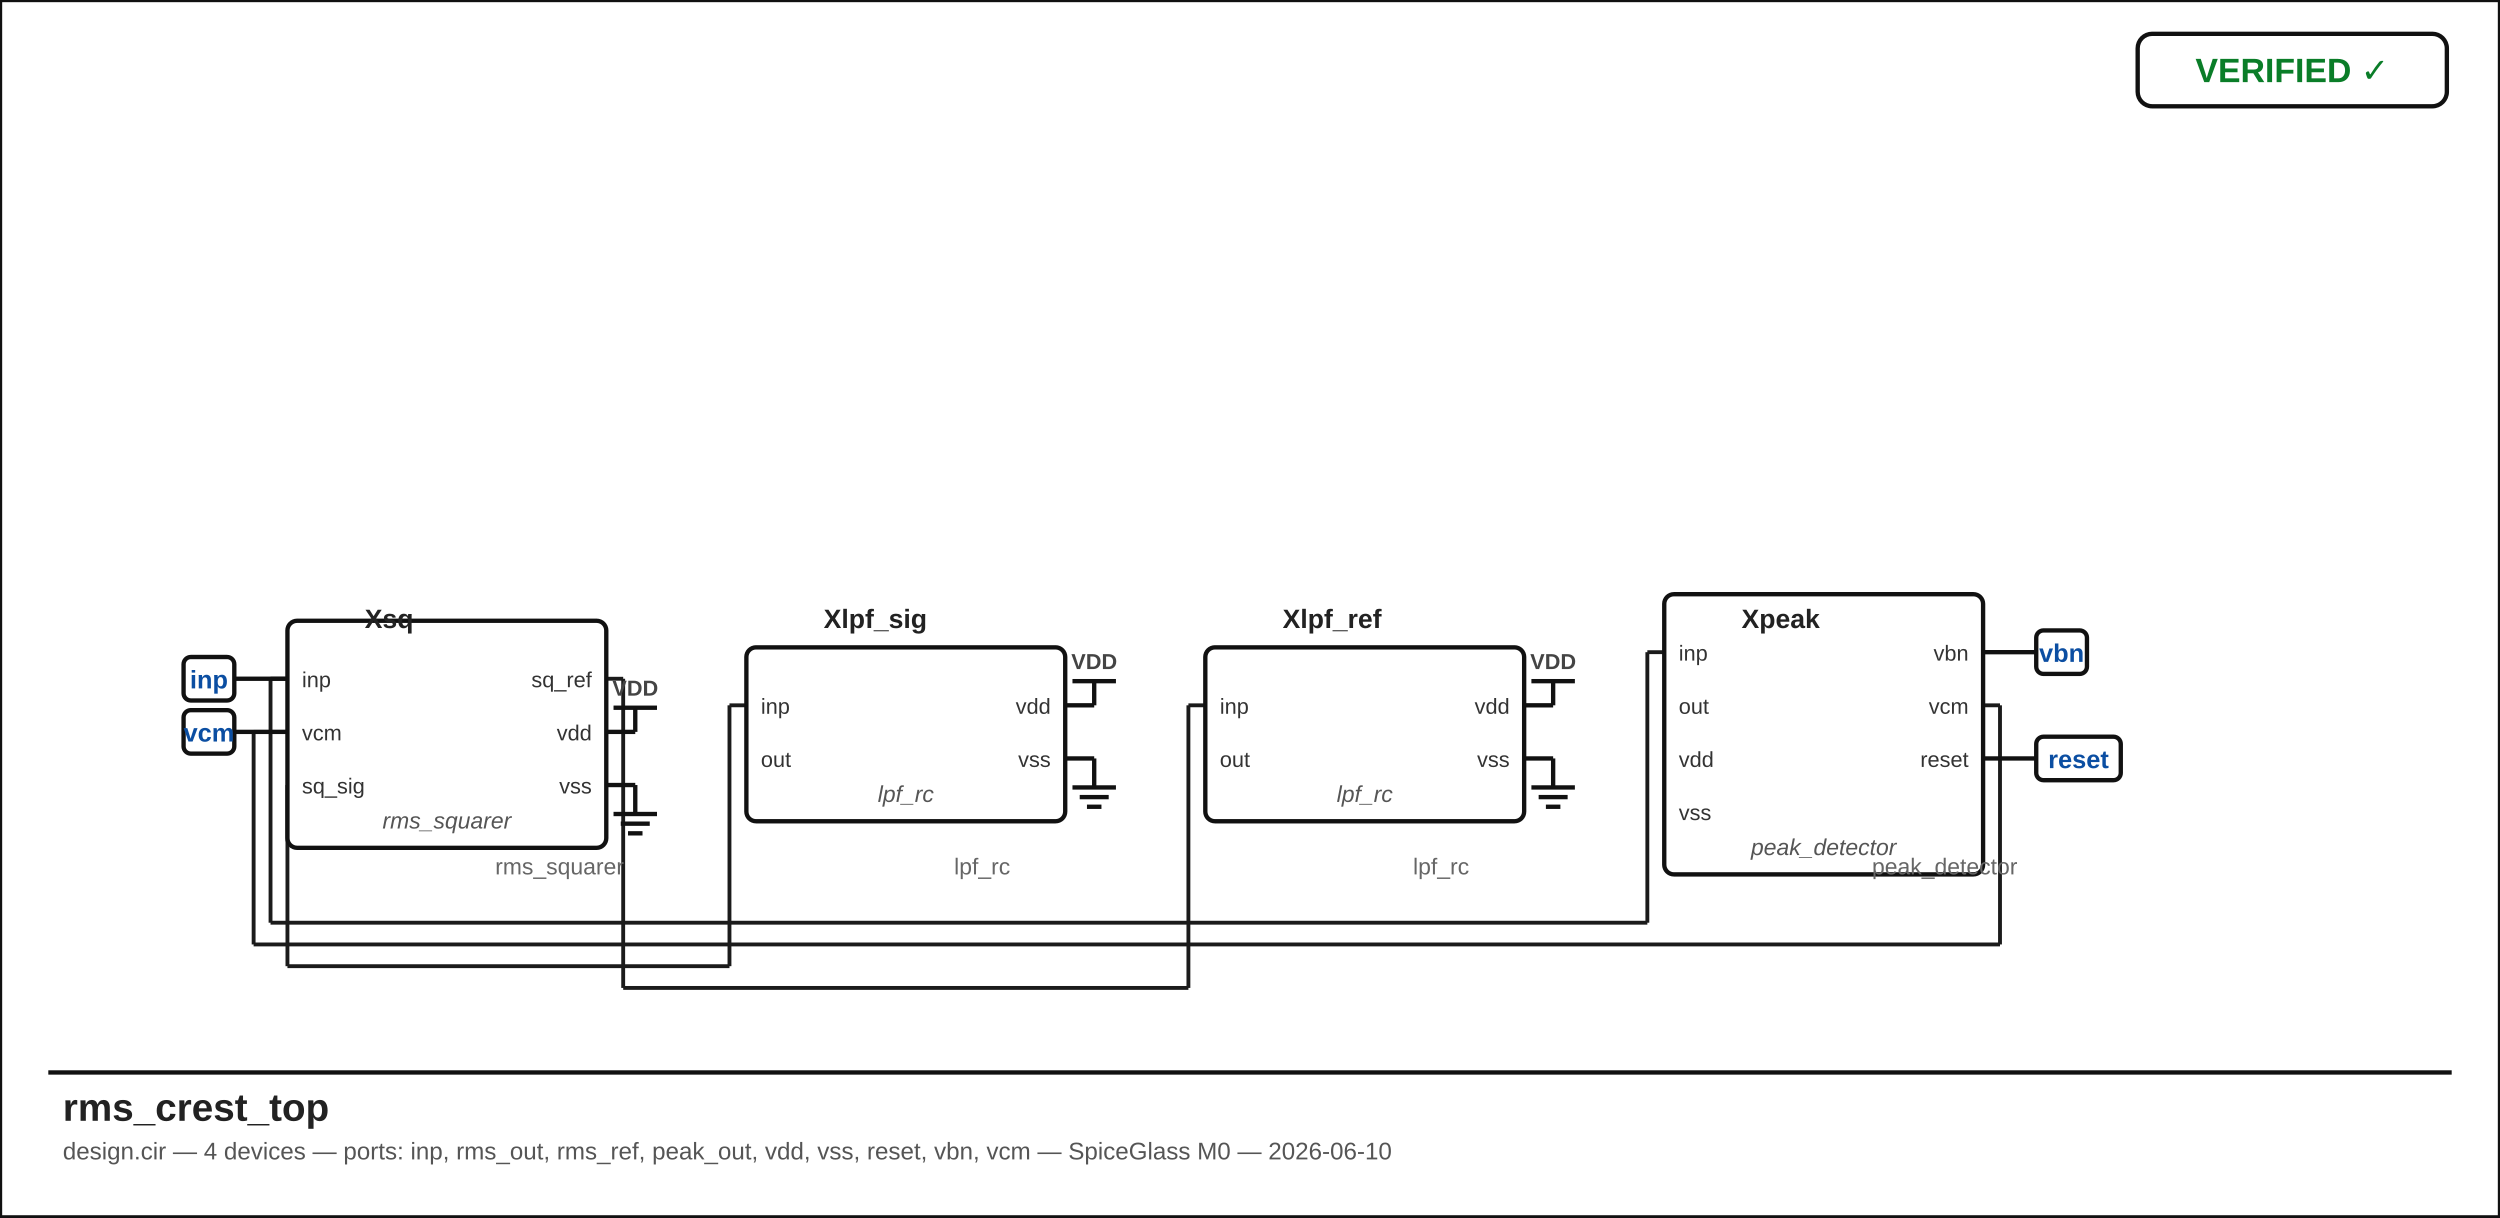
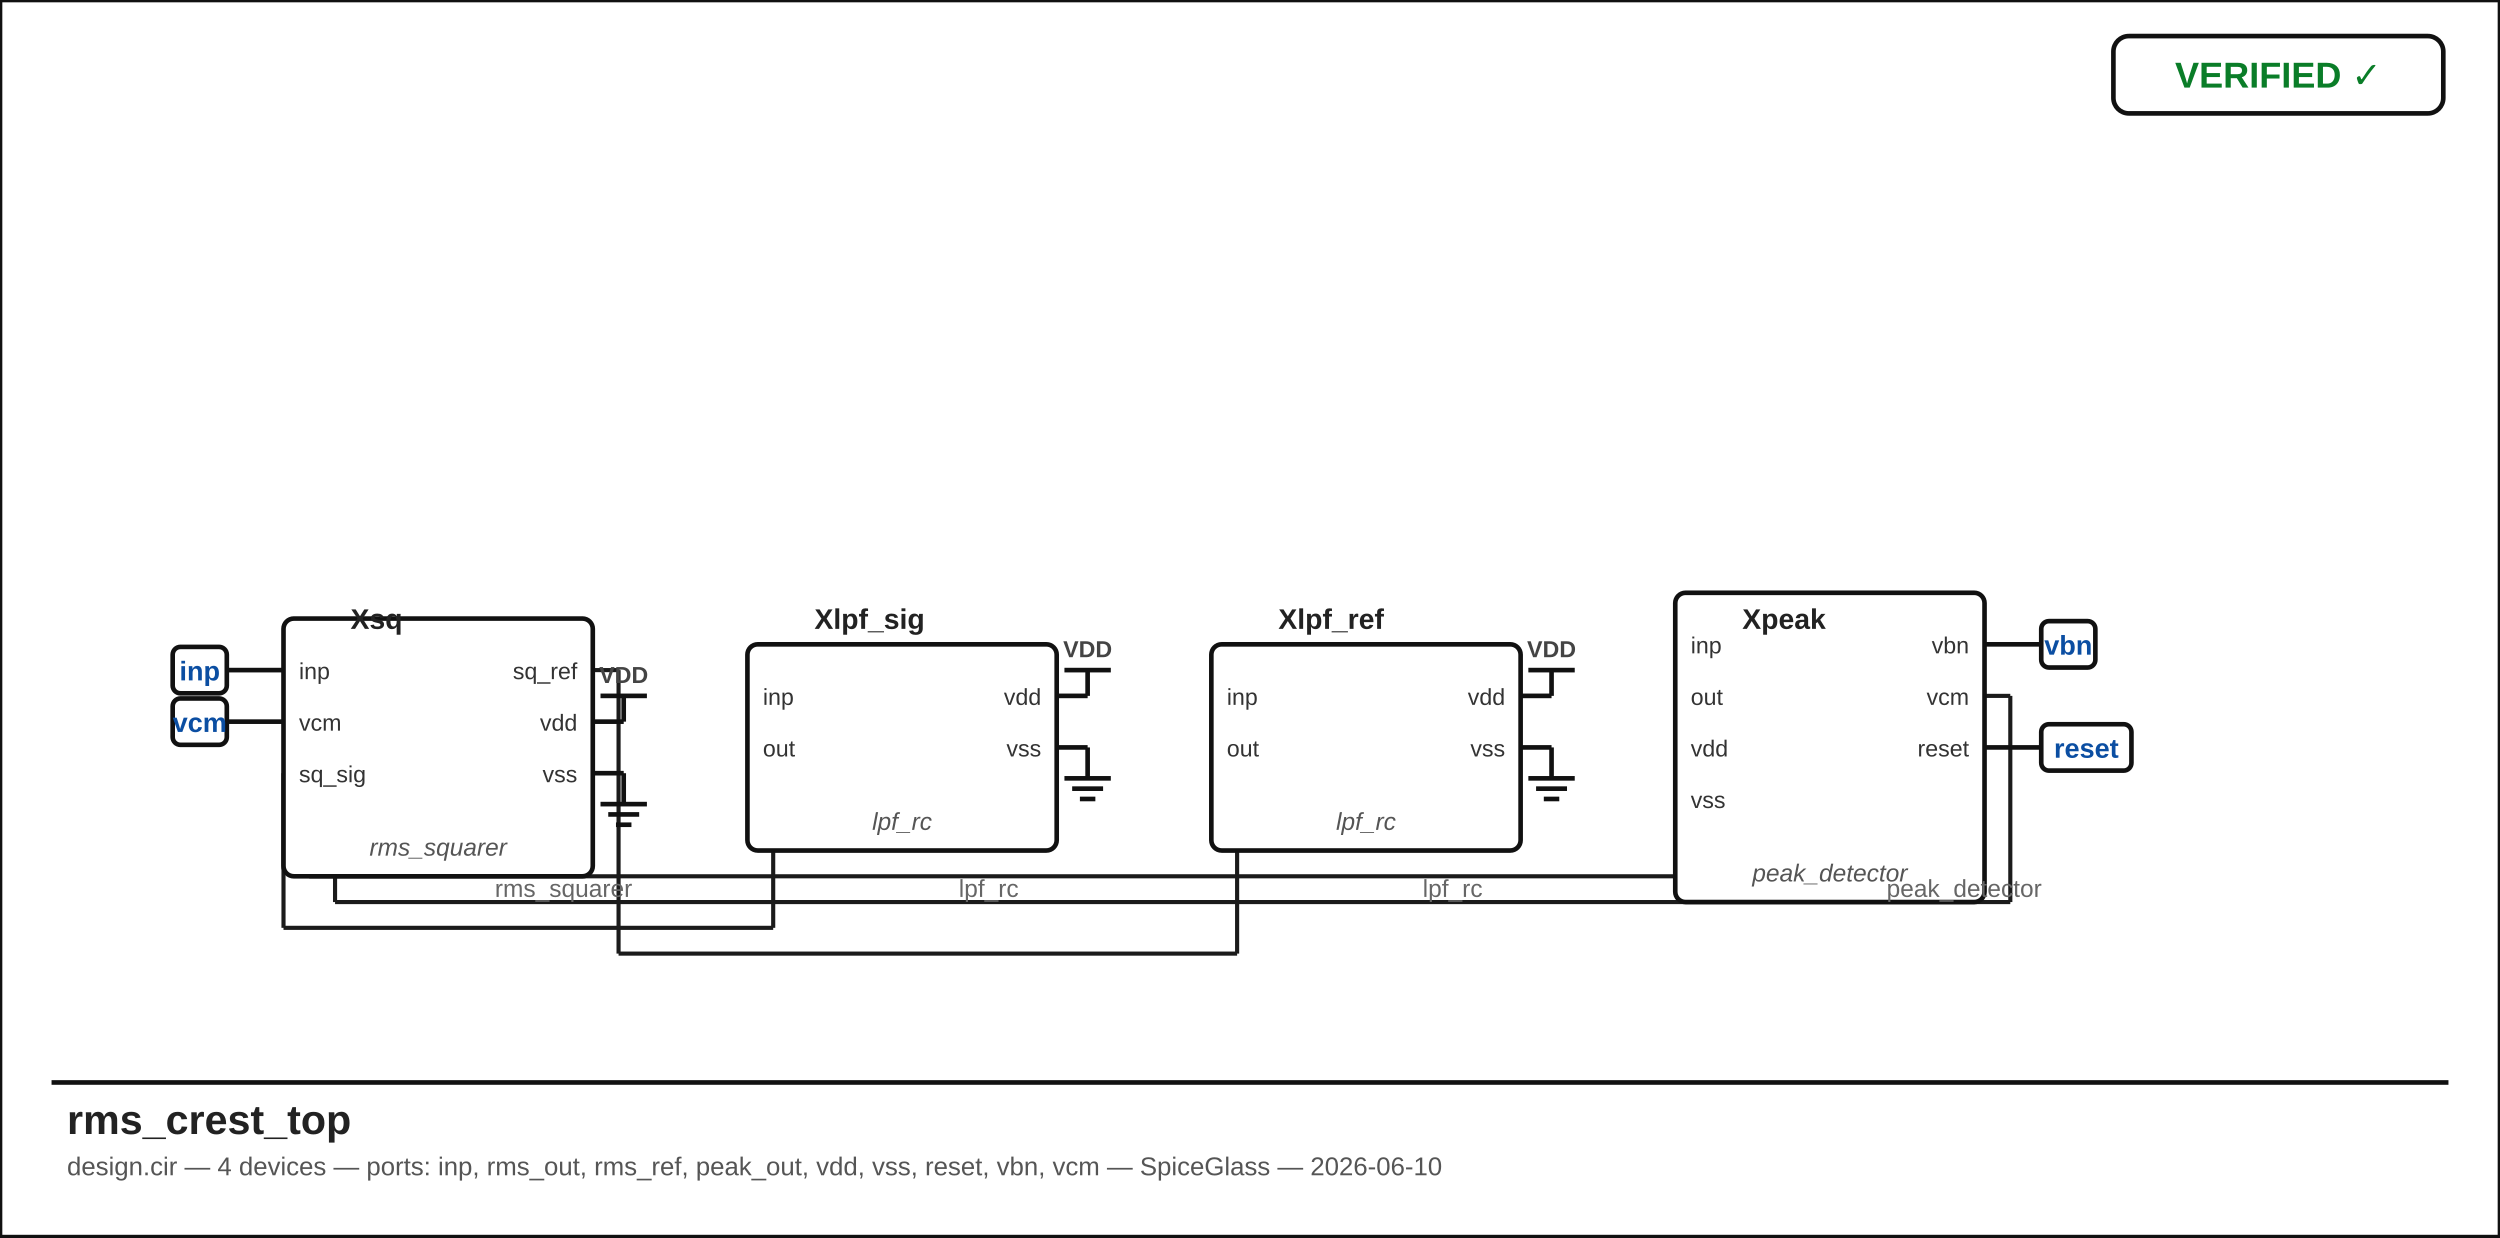
- <svg xmlns="http://www.w3.org/2000/svg" width="1035" height="504" viewBox="0 0 1035 504" font-family="Segoe UI, Arial, sans-serif">
+ <svg xmlns="http://www.w3.org/2000/svg" width="970" height="480" viewBox="0 0 970 480" font-family="Segoe UI, Arial, sans-serif">
  <style>
 line, polyline, path, rect, circle { stroke: #111111; stroke-width: 1.8; }
 .wire { stroke: #1b1b1b; stroke-width: 1.6; }
 text { stroke: none; fill: #222; font-size: 11px; }
 .name { font-weight: 600; font-size: 11px; }
 .param { fill: #666; font-size: 9.5px; }
 .pin { font-size: 9px; fill: #333; }
 .sym { font-size: 11px; font-weight: 700; }
 .boxmodel { font-size: 9.5px; fill: #555; font-style: italic; }
 .rail { font-size: 9px; fill: #444444; font-weight: 600; }
 .netlabel { font-size: 10.5px; fill: #a14d00; font-style: italic; }
 .port { font-size: 10.5px; fill: #0b4ea2; font-weight: 700; }
 .sectitle { font-size: 11px; fill: #8a7340; font-weight: 600; }
 .title { font-size: 16px; font-weight: 700; }
 .meta { font-size: 10px; fill: #555; }
</style>
-   <rect x="0" y="0" width="1035" height="504" fill="white" stroke="none" />
-   <line class="wire" x1="119.0" y1="281.0" x2="112.0" y2="281.0" />
-   <line class="wire" x1="112.0" y1="281.0" x2="112.0" y2="382.0" />
-   <line class="wire" x1="689.0" y1="270.0" x2="682.0" y2="270.0" />
-   <line class="wire" x1="682.0" y1="270.0" x2="682.0" y2="382.0" />
-   <line class="wire" x1="112.0" y1="382.0" x2="682.0" y2="382.0" />
-   <line class="wire" x1="119.0" y1="303.0" x2="105.0" y2="303.0" />
-   <line class="wire" x1="105.0" y1="303.0" x2="105.0" y2="391.0" />
-   <line class="wire" x1="821.0" y1="292.0" x2="828.0" y2="292.0" />
-   <line class="wire" x1="828.0" y1="292.0" x2="828.0" y2="391.0" />
-   <line class="wire" x1="105.0" y1="391.0" x2="828.0" y2="391.0" />
-   <line class="wire" x1="119.0" y1="325.0" x2="119.0" y2="400.0" />
-   <line class="wire" x1="309.0" y1="292.0" x2="302.0" y2="292.0" />
-   <line class="wire" x1="302.0" y1="292.0" x2="302.0" y2="400.0" />
-   <line class="wire" x1="119.0" y1="400.0" x2="302.0" y2="400.0" />
-   <line class="wire" x1="251.0" y1="281.0" x2="258.0" y2="281.0" />
-   <line class="wire" x1="258.0" y1="281.0" x2="258.0" y2="409.0" />
-   <line class="wire" x1="499.0" y1="292.0" x2="492.0" y2="292.0" />
-   <line class="wire" x1="492.0" y1="292.0" x2="492.0" y2="409.0" />
-   <line class="wire" x1="258.0" y1="409.0" x2="492.0" y2="409.0" />
-   <line x1="119.0" y1="281.0" x2="97.0" y2="281.0" />
-   <rect x="76.0" y="272.0" width="21" height="18" rx="3" fill="white" stroke="#0b4ea2" stroke-width="1.4" />
-   <text x="86.5" y="285.0" text-anchor="middle" class="port">inp</text>
-   <line x1="119.0" y1="303.0" x2="97.0" y2="303.0" />
-   <rect x="76.0" y="294.0" width="21" height="18" rx="3" fill="white" stroke="#0b4ea2" stroke-width="1.4" />
-   <text x="86.5" y="307.0" text-anchor="middle" class="port">vcm</text>
-   <line x1="251.0" y1="303.0" x2="263.0" y2="303.0" />
-   <line x1="263.0" y1="303.0" x2="263.0" y2="293.0" />
-   <line x1="254.0" y1="293.0" x2="272.0" y2="293.0" stroke-width="2.4" />
-   <text x="263.0" y="288.0" text-anchor="middle" class="rail">VDD</text>
-   <line x1="441.0" y1="292.0" x2="453.0" y2="292.0" />
-   <line x1="453.0" y1="292.0" x2="453.0" y2="282.0" />
-   <line x1="444.0" y1="282.0" x2="462.0" y2="282.0" stroke-width="2.4" />
-   <text x="453.0" y="277.0" text-anchor="middle" class="rail">VDD</text>
-   <line x1="631.0" y1="292.0" x2="643.0" y2="292.0" />
-   <line x1="643.0" y1="292.0" x2="643.0" y2="282.0" />
-   <line x1="634.0" y1="282.0" x2="652.0" y2="282.0" stroke-width="2.4" />
-   <text x="643.0" y="277.0" text-anchor="middle" class="rail">VDD</text>
-   <line x1="689.0" y1="314.0" x2="701.0" y2="314.0" />
-   <line x1="701.0" y1="314.0" x2="701.0" y2="304.0" />
-   <line x1="692.0" y1="304.0" x2="710.0" y2="304.0" stroke-width="2.4" />
-   <text x="701.0" y="299.0" text-anchor="middle" class="rail">VDD</text>
-   <line x1="251.0" y1="325.0" x2="263.0" y2="325.0" />
-   <line x1="263.0" y1="325.0" x2="263.0" y2="337.0" />
-   <line x1="254.0" y1="337.0" x2="272.0" y2="337.0" stroke-width="2" />
-   <line x1="257.0" y1="341.0" x2="269.0" y2="341.0" stroke-width="2" />
-   <line x1="260.0" y1="345.0" x2="266.0" y2="345.0" stroke-width="2" />
-   <line x1="441.0" y1="314.0" x2="453.0" y2="314.0" />
-   <line x1="453.0" y1="314.0" x2="453.0" y2="326.0" />
-   <line x1="444.0" y1="326.0" x2="462.0" y2="326.0" stroke-width="2" />
-   <line x1="447.0" y1="330.0" x2="459.0" y2="330.0" stroke-width="2" />
-   <line x1="450.0" y1="334.0" x2="456.0" y2="334.0" stroke-width="2" />
-   <line x1="631.0" y1="314.0" x2="643.0" y2="314.0" />
-   <line x1="643.0" y1="314.0" x2="643.0" y2="326.0" />
-   <line x1="634.0" y1="326.0" x2="652.0" y2="326.0" stroke-width="2" />
-   <line x1="637.0" y1="330.0" x2="649.0" y2="330.0" stroke-width="2" />
-   <line x1="640.0" y1="334.0" x2="646.0" y2="334.0" stroke-width="2" />
-   <line x1="689.0" y1="336.0" x2="701.0" y2="336.0" />
-   <line x1="701.0" y1="336.0" x2="701.0" y2="348.0" />
-   <line x1="692.0" y1="348.0" x2="710.0" y2="348.0" stroke-width="2" />
-   <line x1="695.0" y1="352.0" x2="707.0" y2="352.0" stroke-width="2" />
-   <line x1="698.0" y1="356.0" x2="704.0" y2="356.0" stroke-width="2" />
-   <line x1="309.0" y1="314.0" x2="331.0" y2="314.0" />
-   <rect x="331.0" y="305.0" width="49" height="18" rx="3" fill="white" stroke="#0b4ea2" stroke-width="1.4" />
-   <text x="355.5" y="318.0" text-anchor="middle" class="port">rms_out</text>
-   <line x1="499.0" y1="314.0" x2="521.0" y2="314.0" />
-   <rect x="521.0" y="305.0" width="49" height="18" rx="3" fill="white" stroke="#0b4ea2" stroke-width="1.4" />
-   <text x="545.5" y="318.0" text-anchor="middle" class="port">rms_ref</text>
-   <line x1="689.0" y1="292.0" x2="711.0" y2="292.0" />
-   <rect x="711.0" y="283.0" width="56" height="18" rx="3" fill="white" stroke="#0b4ea2" stroke-width="1.4" />
-   <text x="739.0" y="296.0" text-anchor="middle" class="port">peak_out</text>
-   <line x1="821.0" y1="270.0" x2="843.0" y2="270.0" />
-   <rect x="843.0" y="261.0" width="21" height="18" rx="3" fill="white" stroke="#0b4ea2" stroke-width="1.4" />
-   <text x="853.5" y="274.0" text-anchor="middle" class="port">vbn</text>
-   <line x1="821.0" y1="314.0" x2="843.0" y2="314.0" />
-   <rect x="843.0" y="305.0" width="35" height="18" rx="3" fill="white" stroke="#0b4ea2" stroke-width="1.4" />
-   <text x="860.5" y="318.0" text-anchor="middle" class="port">reset</text>
-   <g transform="translate(185.0 304.0) scale(1 1)" fill="none">
-     <rect x="-66.0" y="-47.0" width="132" height="94" rx="4" fill="white" />
-     <text x="-60.0" y="-19.5" text-anchor="start" class="pin">inp</text>
-     <text x="-60.0" y="2.5" text-anchor="start" class="pin">vcm</text>
-     <text x="-60.0" y="24.5" text-anchor="start" class="pin">sq_sig</text>
-     <text x="60.0" y="-19.5" text-anchor="end" class="pin">sq_ref</text>
-     <text x="60.0" y="2.5" text-anchor="end" class="pin">vdd</text>
-     <text x="60.0" y="24.5" text-anchor="end" class="pin">vss</text>
-     <text x="0" y="39.0" text-anchor="middle" class="boxmodel">rms_squarer</text>
+   <rect x="0" y="0" width="970" height="480" fill="white" stroke="none" />
+   <line class="wire" x1="110" y1="260" x2="120" y2="260" />
+   <line class="wire" x1="120" y1="260" x2="120" y2="340" />
+   <line class="wire" x1="650" y1="250" x2="660" y2="250" />
+   <line class="wire" x1="660" y1="250" x2="660" y2="340" />
+   <line class="wire" x1="120" y1="340" x2="660" y2="340" />
+   <line class="wire" x1="110" y1="280" x2="130" y2="280" />
+   <line class="wire" x1="130" y1="280" x2="130" y2="350" />
+   <line class="wire" x1="770" y1="270" x2="780" y2="270" />
+   <line class="wire" x1="780" y1="270" x2="780" y2="350" />
+   <line class="wire" x1="130" y1="350" x2="780" y2="350" />
+   <line class="wire" x1="110" y1="300" x2="110" y2="360" />
+   <line class="wire" x1="290" y1="270" x2="300" y2="270" />
+   <line class="wire" x1="300" y1="270" x2="300" y2="360" />
+   <line class="wire" x1="110" y1="360" x2="300" y2="360" />
+   <line class="wire" x1="230" y1="260" x2="240" y2="260" />
+   <line class="wire" x1="240" y1="260" x2="240" y2="370" />
+   <line class="wire" x1="470" y1="270" x2="480" y2="270" />
+   <line class="wire" x1="480" y1="270" x2="480" y2="370" />
+   <line class="wire" x1="240" y1="370" x2="480" y2="370" />
+   <line x1="110" y1="260" x2="88" y2="260" />
+   <rect x="67" y="251" width="21" height="18" rx="3" fill="white" stroke="#0b4ea2" stroke-width="1.4" />
+   <text x="77.5" y="264" text-anchor="middle" class="port">inp</text>
+   <line x1="110" y1="280" x2="88" y2="280" />
+   <rect x="67" y="271" width="21" height="18" rx="3" fill="white" stroke="#0b4ea2" stroke-width="1.4" />
+   <text x="77.5" y="284" text-anchor="middle" class="port">vcm</text>
+   <line x1="230" y1="280" x2="242" y2="280" />
+   <line x1="242" y1="280" x2="242" y2="270" />
+   <line x1="233" y1="270" x2="251" y2="270" stroke-width="2.4" />
+   <text x="242" y="265" text-anchor="middle" class="rail">VDD</text>
+   <line x1="410" y1="270" x2="422" y2="270" />
+   <line x1="422" y1="270" x2="422" y2="260" />
+   <line x1="413" y1="260" x2="431" y2="260" stroke-width="2.4" />
+   <text x="422" y="255" text-anchor="middle" class="rail">VDD</text>
+   <line x1="590" y1="270" x2="602" y2="270" />
+   <line x1="602" y1="270" x2="602" y2="260" />
+   <line x1="593" y1="260" x2="611" y2="260" stroke-width="2.4" />
+   <text x="602" y="255" text-anchor="middle" class="rail">VDD</text>
+   <line x1="650" y1="290" x2="662" y2="290" />
+   <line x1="662" y1="290" x2="662" y2="280" />
+   <line x1="653" y1="280" x2="671" y2="280" stroke-width="2.4" />
+   <text x="662" y="275" text-anchor="middle" class="rail">VDD</text>
+   <line x1="230" y1="300" x2="242" y2="300" />
+   <line x1="242" y1="300" x2="242" y2="312" />
+   <line x1="233" y1="312" x2="251" y2="312" stroke-width="2" />
+   <line x1="236" y1="316" x2="248" y2="316" stroke-width="2" />
+   <line x1="239" y1="320" x2="245" y2="320" stroke-width="2" />
+   <line x1="410" y1="290" x2="422" y2="290" />
+   <line x1="422" y1="290" x2="422" y2="302" />
+   <line x1="413" y1="302" x2="431" y2="302" stroke-width="2" />
+   <line x1="416" y1="306" x2="428" y2="306" stroke-width="2" />
+   <line x1="419" y1="310" x2="425" y2="310" stroke-width="2" />
+   <line x1="590" y1="290" x2="602" y2="290" />
+   <line x1="602" y1="290" x2="602" y2="302" />
+   <line x1="593" y1="302" x2="611" y2="302" stroke-width="2" />
+   <line x1="596" y1="306" x2="608" y2="306" stroke-width="2" />
+   <line x1="599" y1="310" x2="605" y2="310" stroke-width="2" />
+   <line x1="650" y1="310" x2="662" y2="310" />
+   <line x1="662" y1="310" x2="662" y2="322" />
+   <line x1="653" y1="322" x2="671" y2="322" stroke-width="2" />
+   <line x1="656" y1="326" x2="668" y2="326" stroke-width="2" />
+   <line x1="659" y1="330" x2="665" y2="330" stroke-width="2" />
+   <line x1="290" y1="290" x2="312" y2="290" />
+   <rect x="312" y="281" width="49" height="18" rx="3" fill="white" stroke="#0b4ea2" stroke-width="1.4" />
+   <text x="336.5" y="294" text-anchor="middle" class="port">rms_out</text>
+   <line x1="470" y1="290" x2="492" y2="290" />
+   <rect x="492" y="281" width="49" height="18" rx="3" fill="white" stroke="#0b4ea2" stroke-width="1.4" />
+   <text x="516.5" y="294" text-anchor="middle" class="port">rms_ref</text>
+   <line x1="650" y1="270" x2="672" y2="270" />
+   <rect x="672" y="261" width="56" height="18" rx="3" fill="white" stroke="#0b4ea2" stroke-width="1.4" />
+   <text x="700.0" y="274" text-anchor="middle" class="port">peak_out</text>
+   <line x1="770" y1="250" x2="792" y2="250" />
+   <rect x="792" y="241" width="21" height="18" rx="3" fill="white" stroke="#0b4ea2" stroke-width="1.4" />
+   <text x="802.5" y="254" text-anchor="middle" class="port">vbn</text>
+   <line x1="770" y1="290" x2="792" y2="290" />
+   <rect x="792" y="281" width="35" height="18" rx="3" fill="white" stroke="#0b4ea2" stroke-width="1.4" />
+   <text x="809.5" y="294" text-anchor="middle" class="port">reset</text>
+   <g transform="translate(170 290) scale(1 1)" fill="none">
+     <rect x="-60.0" y="-50.0" width="120" height="100" rx="4" fill="white" />
+     <text x="-54" y="-26.5" text-anchor="start" class="pin">inp</text>
+     <text x="-54" y="-6.5" text-anchor="start" class="pin">vcm</text>
+     <text x="-54" y="13.5" text-anchor="start" class="pin">sq_sig</text>
+     <text x="54" y="-26.5" text-anchor="end" class="pin">sq_ref</text>
+     <text x="54" y="-6.5" text-anchor="end" class="pin">vdd</text>
+     <text x="54" y="13.5" text-anchor="end" class="pin">vss</text>
+     <text x="0" y="42.0" text-anchor="middle" class="boxmodel">rms_squarer</text>
  </g>
-   <text x="151.0" y="260.0" class="name">Xsq</text>
-   <text x="205.0" y="362.0" class="param" text-anchor="start">rms_squarer</text>
-   <g transform="translate(375.0 304.0) scale(1 1)" fill="none">
-     <rect x="-66.0" y="-36.0" width="132" height="72" rx="4" fill="white" />
-     <text x="-60.0" y="-8.5" text-anchor="start" class="pin">inp</text>
-     <text x="-60.0" y="13.5" text-anchor="start" class="pin">out</text>
-     <text x="60.0" y="-8.5" text-anchor="end" class="pin">vdd</text>
-     <text x="60.0" y="13.5" text-anchor="end" class="pin">vss</text>
-     <text x="0" y="28.0" text-anchor="middle" class="boxmodel">lpf_rc</text>
+   <text x="136" y="244" class="name">Xsq</text>
+   <text x="192" y="348" class="param" text-anchor="start">rms_squarer</text>
+   <g transform="translate(350 290) scale(1 1)" fill="none">
+     <rect x="-60.0" y="-40.0" width="120" height="80" rx="4" fill="white" />
+     <text x="-54" y="-16.5" text-anchor="start" class="pin">inp</text>
+     <text x="-54" y="3.5" text-anchor="start" class="pin">out</text>
+     <text x="54" y="-16.5" text-anchor="end" class="pin">vdd</text>
+     <text x="54" y="3.5" text-anchor="end" class="pin">vss</text>
+     <text x="0" y="32.0" text-anchor="middle" class="boxmodel">lpf_rc</text>
  </g>
-   <text x="341.0" y="260.0" class="name">Xlpf_sig</text>
-   <text x="395.0" y="362.0" class="param" text-anchor="start">lpf_rc</text>
-   <g transform="translate(565.0 304.0) scale(1 1)" fill="none">
-     <rect x="-66.0" y="-36.0" width="132" height="72" rx="4" fill="white" />
-     <text x="-60.0" y="-8.5" text-anchor="start" class="pin">inp</text>
-     <text x="-60.0" y="13.5" text-anchor="start" class="pin">out</text>
-     <text x="60.0" y="-8.5" text-anchor="end" class="pin">vdd</text>
-     <text x="60.0" y="13.5" text-anchor="end" class="pin">vss</text>
-     <text x="0" y="28.0" text-anchor="middle" class="boxmodel">lpf_rc</text>
+   <text x="316" y="244" class="name">Xlpf_sig</text>
+   <text x="372" y="348" class="param" text-anchor="start">lpf_rc</text>
+   <g transform="translate(530 290) scale(1 1)" fill="none">
+     <rect x="-60.0" y="-40.0" width="120" height="80" rx="4" fill="white" />
+     <text x="-54" y="-16.5" text-anchor="start" class="pin">inp</text>
+     <text x="-54" y="3.5" text-anchor="start" class="pin">out</text>
+     <text x="54" y="-16.5" text-anchor="end" class="pin">vdd</text>
+     <text x="54" y="3.5" text-anchor="end" class="pin">vss</text>
+     <text x="0" y="32.0" text-anchor="middle" class="boxmodel">lpf_rc</text>
  </g>
-   <text x="531.0" y="260.0" class="name">Xlpf_ref</text>
-   <text x="585.0" y="362.0" class="param" text-anchor="start">lpf_rc</text>
-   <g transform="translate(755.0 304.0) scale(1 1)" fill="none">
-     <rect x="-66.0" y="-58.0" width="132" height="116" rx="4" fill="white" />
-     <text x="-60.0" y="-30.5" text-anchor="start" class="pin">inp</text>
-     <text x="-60.0" y="-8.5" text-anchor="start" class="pin">out</text>
-     <text x="-60.0" y="13.5" text-anchor="start" class="pin">vdd</text>
-     <text x="-60.0" y="35.5" text-anchor="start" class="pin">vss</text>
-     <text x="60.0" y="-30.5" text-anchor="end" class="pin">vbn</text>
-     <text x="60.0" y="-8.5" text-anchor="end" class="pin">vcm</text>
-     <text x="60.0" y="13.5" text-anchor="end" class="pin">reset</text>
-     <text x="0" y="50.0" text-anchor="middle" class="boxmodel">peak_detector</text>
+   <text x="496" y="244" class="name">Xlpf_ref</text>
+   <text x="552" y="348" class="param" text-anchor="start">lpf_rc</text>
+   <g transform="translate(710 290) scale(1 1)" fill="none">
+     <rect x="-60.0" y="-60.0" width="120" height="120" rx="4" fill="white" />
+     <text x="-54" y="-36.5" text-anchor="start" class="pin">inp</text>
+     <text x="-54" y="-16.5" text-anchor="start" class="pin">out</text>
+     <text x="-54" y="3.5" text-anchor="start" class="pin">vdd</text>
+     <text x="-54" y="23.5" text-anchor="start" class="pin">vss</text>
+     <text x="54" y="-36.5" text-anchor="end" class="pin">vbn</text>
+     <text x="54" y="-16.5" text-anchor="end" class="pin">vcm</text>
+     <text x="54" y="3.5" text-anchor="end" class="pin">reset</text>
+     <text x="0" y="52.0" text-anchor="middle" class="boxmodel">peak_detector</text>
  </g>
-   <text x="721.0" y="260.0" class="name">Xpeak</text>
-   <text x="775.0" y="362.0" class="param" text-anchor="start">peak_detector</text>
-   <line x1="20" y1="444" x2="1015.0" y2="444" stroke="#999" stroke-width="1" />
-   <text x="26" y="464" class="title">rms_crest_top</text>
-   <text x="26" y="480" class="meta">design.cir — 4 devices — ports: inp, rms_out, rms_ref, peak_out, vdd, vss, reset, vbn, vcm — SpiceGlass M0 — 2026-06-10</text>
-   <rect x="885.0" y="14" width="128" height="30" rx="6" fill="none" stroke="#0a7d28" stroke-width="2.4" />
-   <text x="949.0" y="34" text-anchor="middle" style="fill:#0a7d28;font-weight:800;font-size:14px">VERIFIED ✓</text>
+   <text x="676" y="244" class="name">Xpeak</text>
+   <text x="732" y="348" class="param" text-anchor="start">peak_detector</text>
+   <line x1="20" y1="420" x2="950" y2="420" stroke="#999" stroke-width="1" />
+   <text x="26" y="440" class="title">rms_crest_top</text>
+   <text x="26" y="456" class="meta">design.cir — 4 devices — ports: inp, rms_out, rms_ref, peak_out, vdd, vss, reset, vbn, vcm — SpiceGlass — 2026-06-10</text>
+   <rect x="820" y="14" width="128" height="30" rx="6" fill="none" stroke="#0a7d28" stroke-width="2.4" />
+   <text x="884" y="34" text-anchor="middle" style="fill:#0a7d28;font-weight:800;font-size:14px">VERIFIED ✓</text>
</svg>
